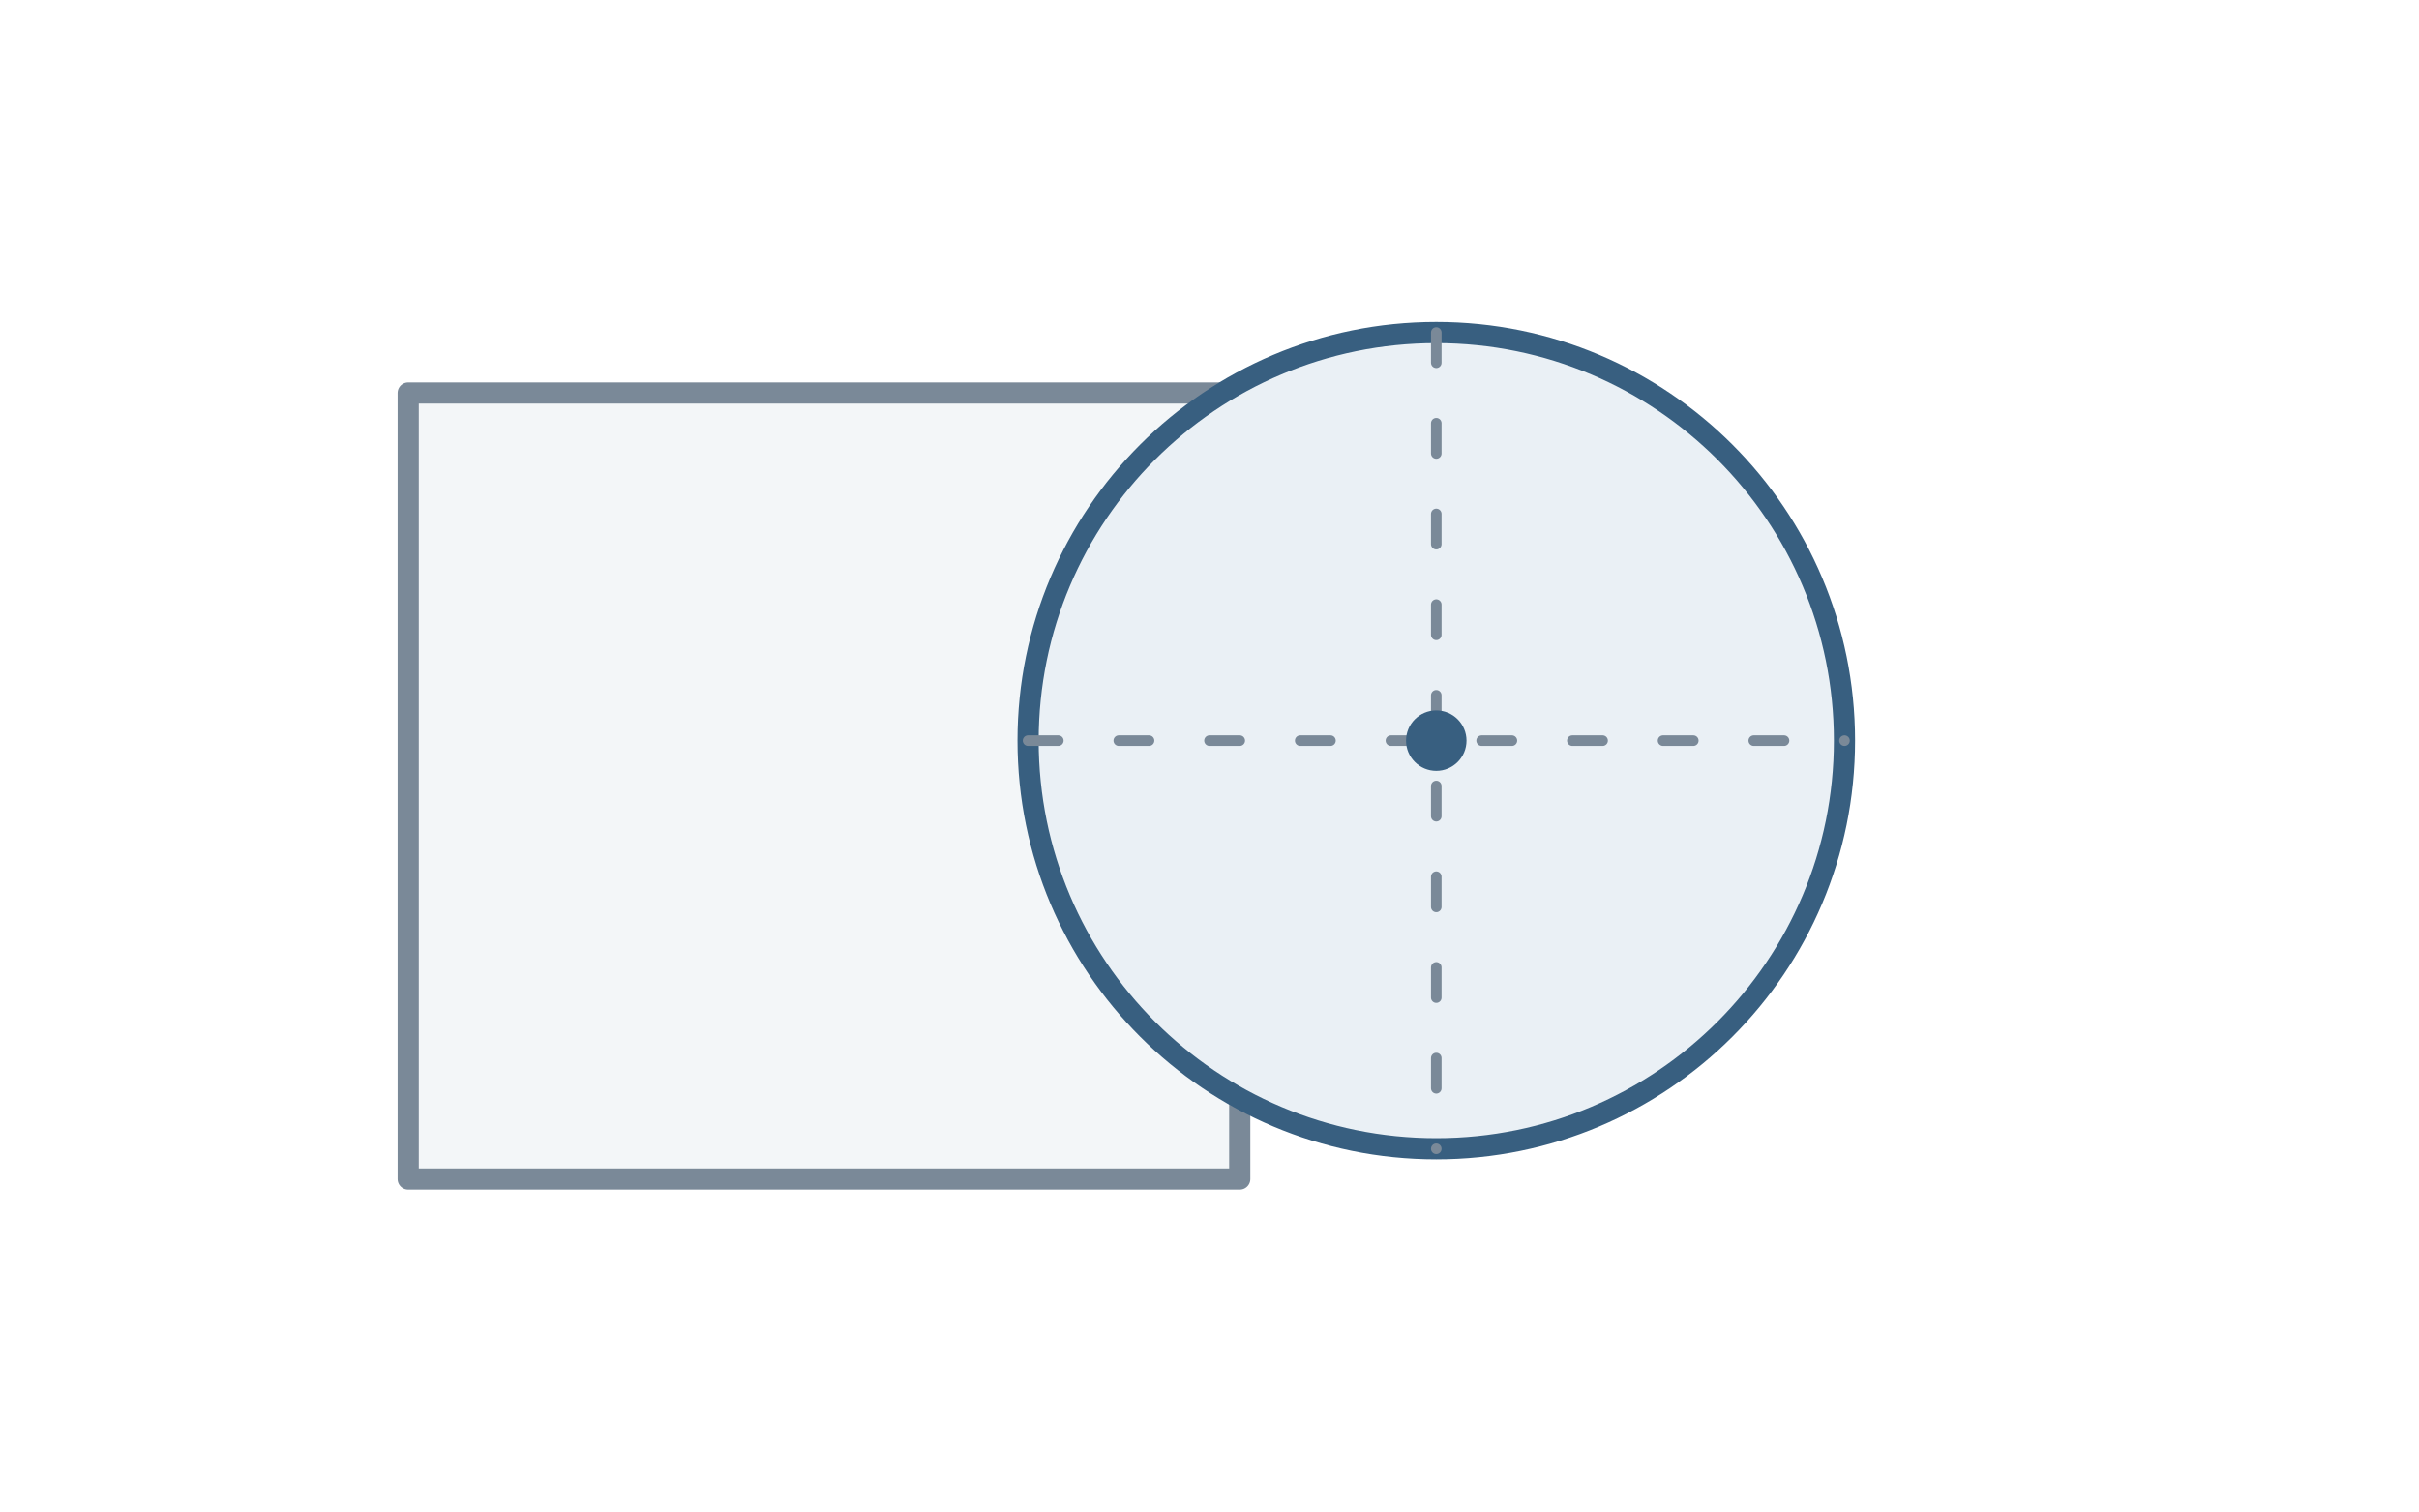
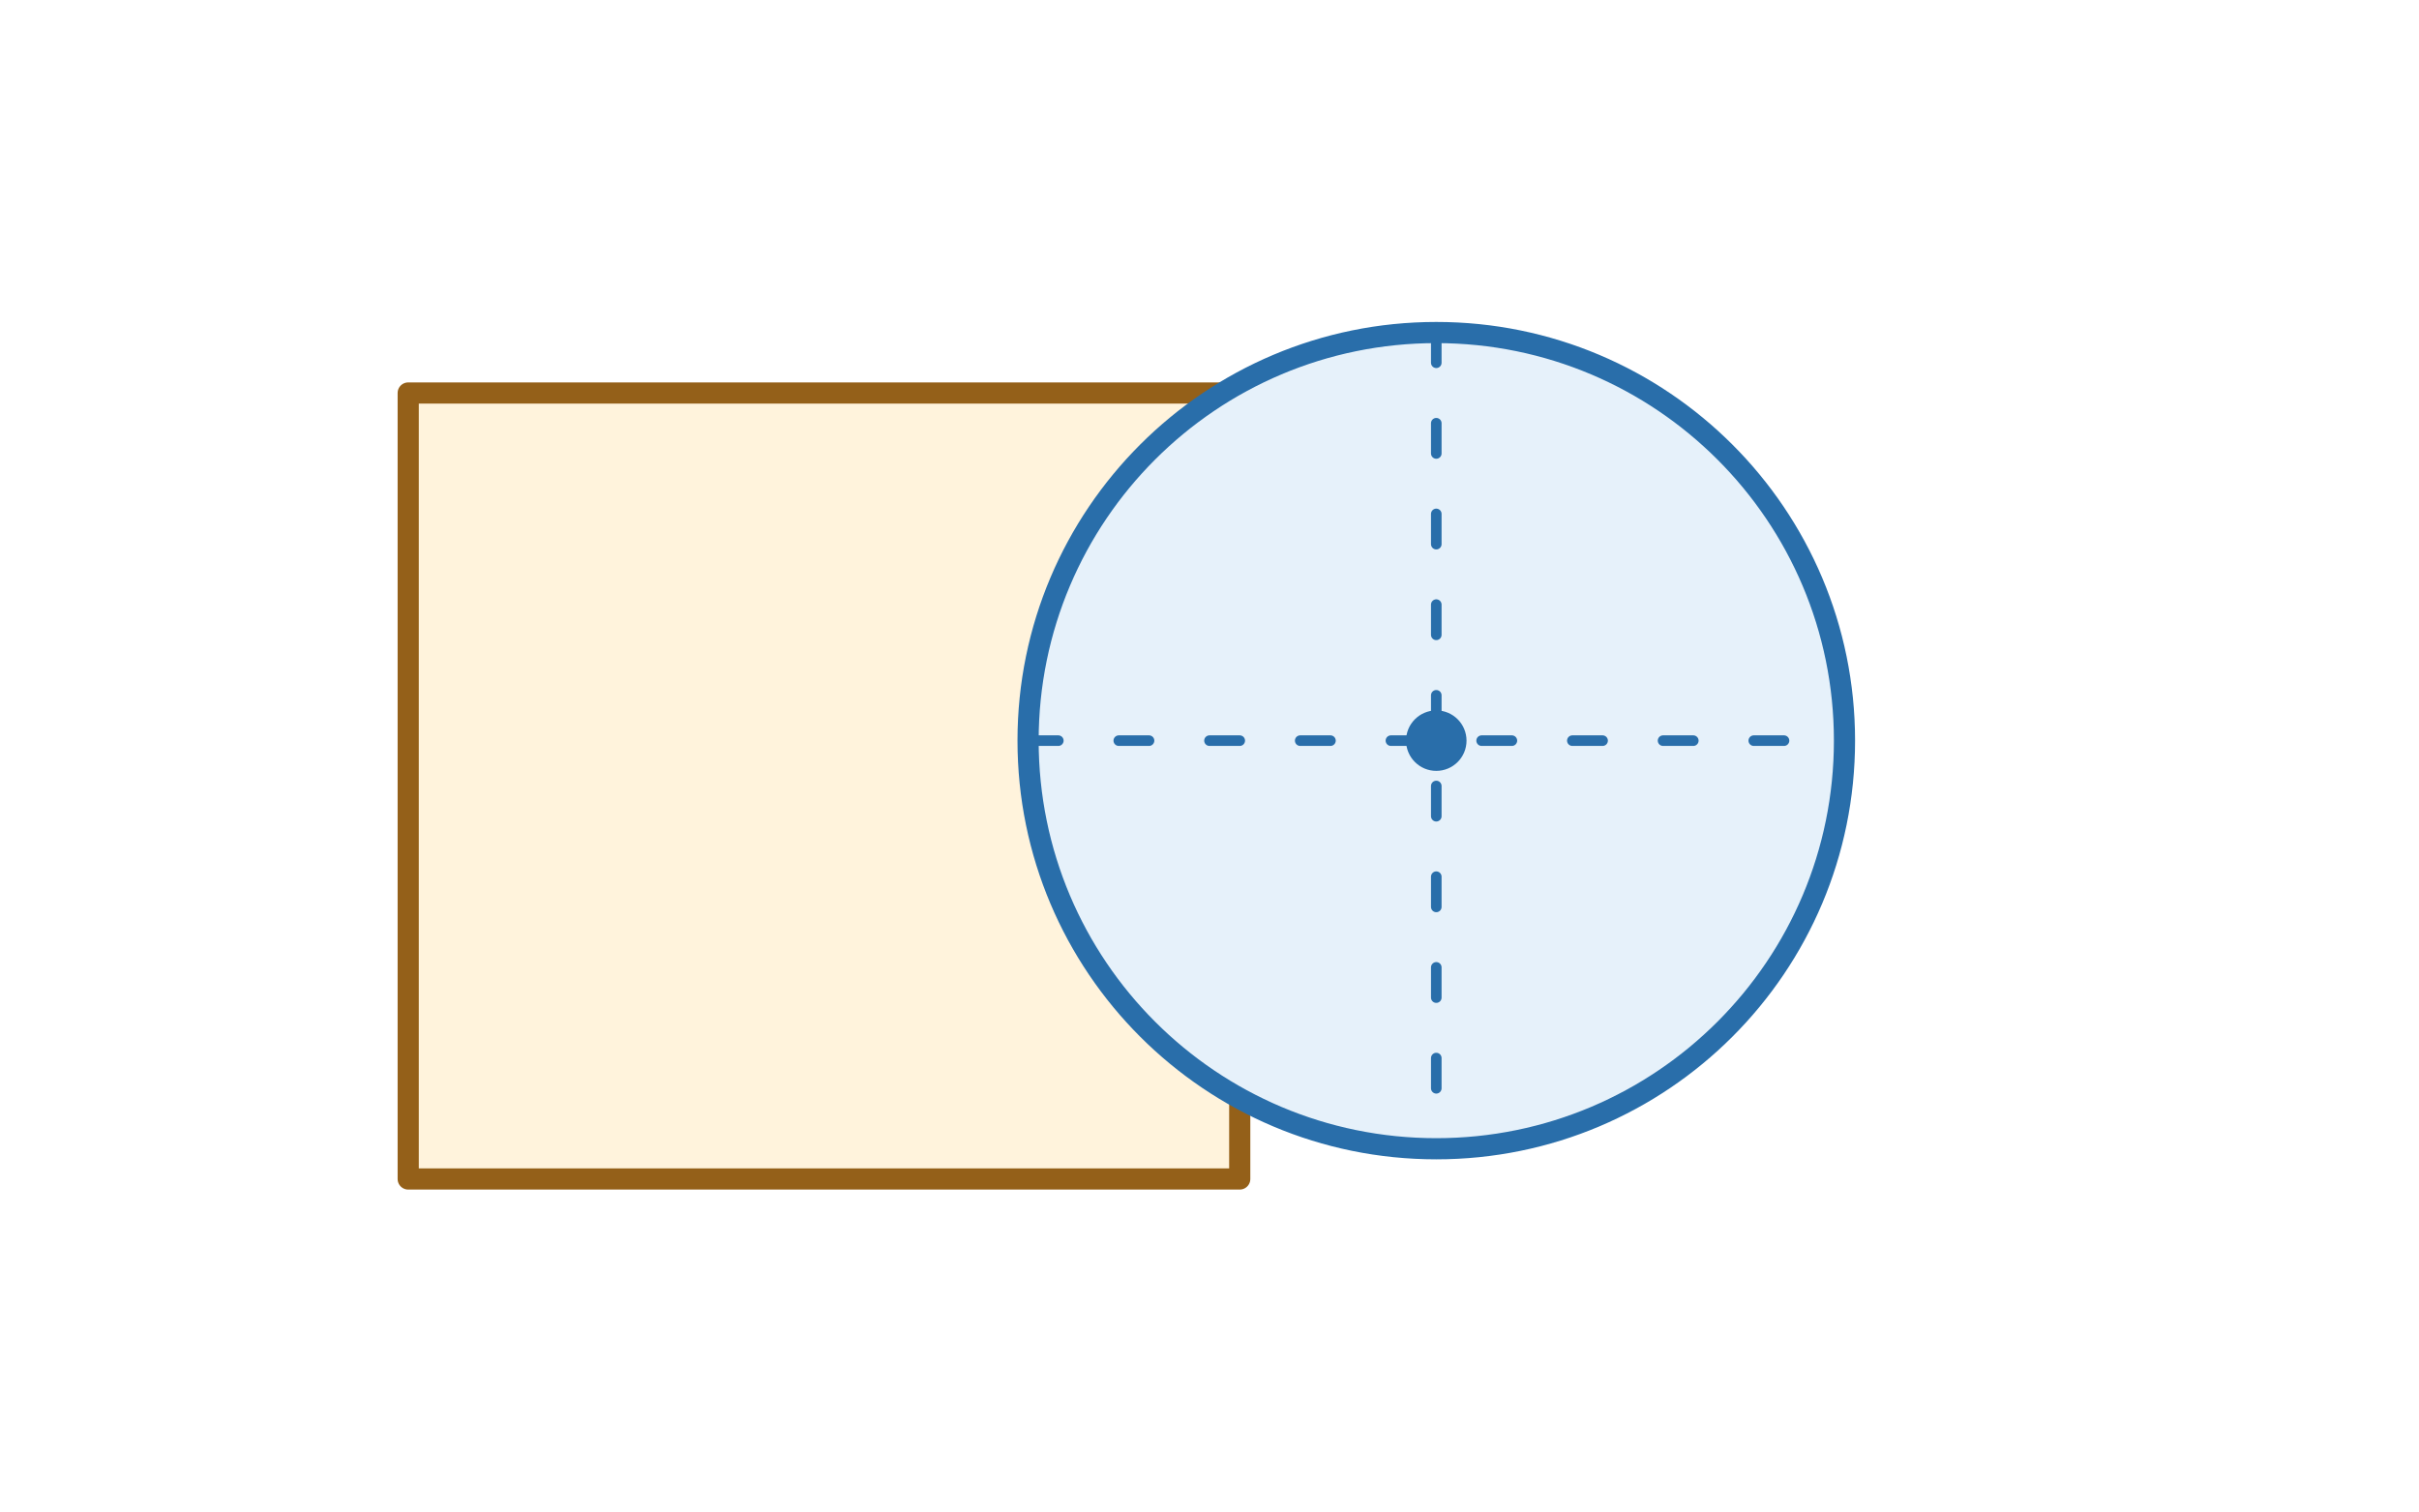
- <svg xmlns="http://www.w3.org/2000/svg" viewBox="0 0 160 100" fill="none" stroke="#385f80" stroke-width="1.4" stroke-linecap="round" stroke-linejoin="round">
-   <path d="M27 26h55v52H27z" fill="#f3f6f8" stroke="#7a8998" />
-   <circle cx="95" cy="49" r="27" fill="#eaf0f5" />
-   <path d="M68 49h54M95 22v54" stroke="#7a8998" stroke-dasharray="2 4" stroke-width=".7" />
-   <circle cx="95" cy="49" r="2" fill="#385f80" stroke="none" />
+ <svg xmlns="http://www.w3.org/2000/svg" viewBox="0 0 160 100" fill="none" stroke="#296eaa" stroke-width="1.4" stroke-linecap="round" stroke-linejoin="round">
+   <path d="M27 26h55v52H27z" fill="#fff3dc" stroke="#946019" />
+   <circle cx="95" cy="49" r="27" fill="#e6f1fa" />
+   <path d="M68 49h54M95 22v54" stroke="#296eaa" stroke-dasharray="2 4" stroke-width=".7" />
+   <circle cx="95" cy="49" r="2" fill="#296eaa" stroke="none" />
</svg>
